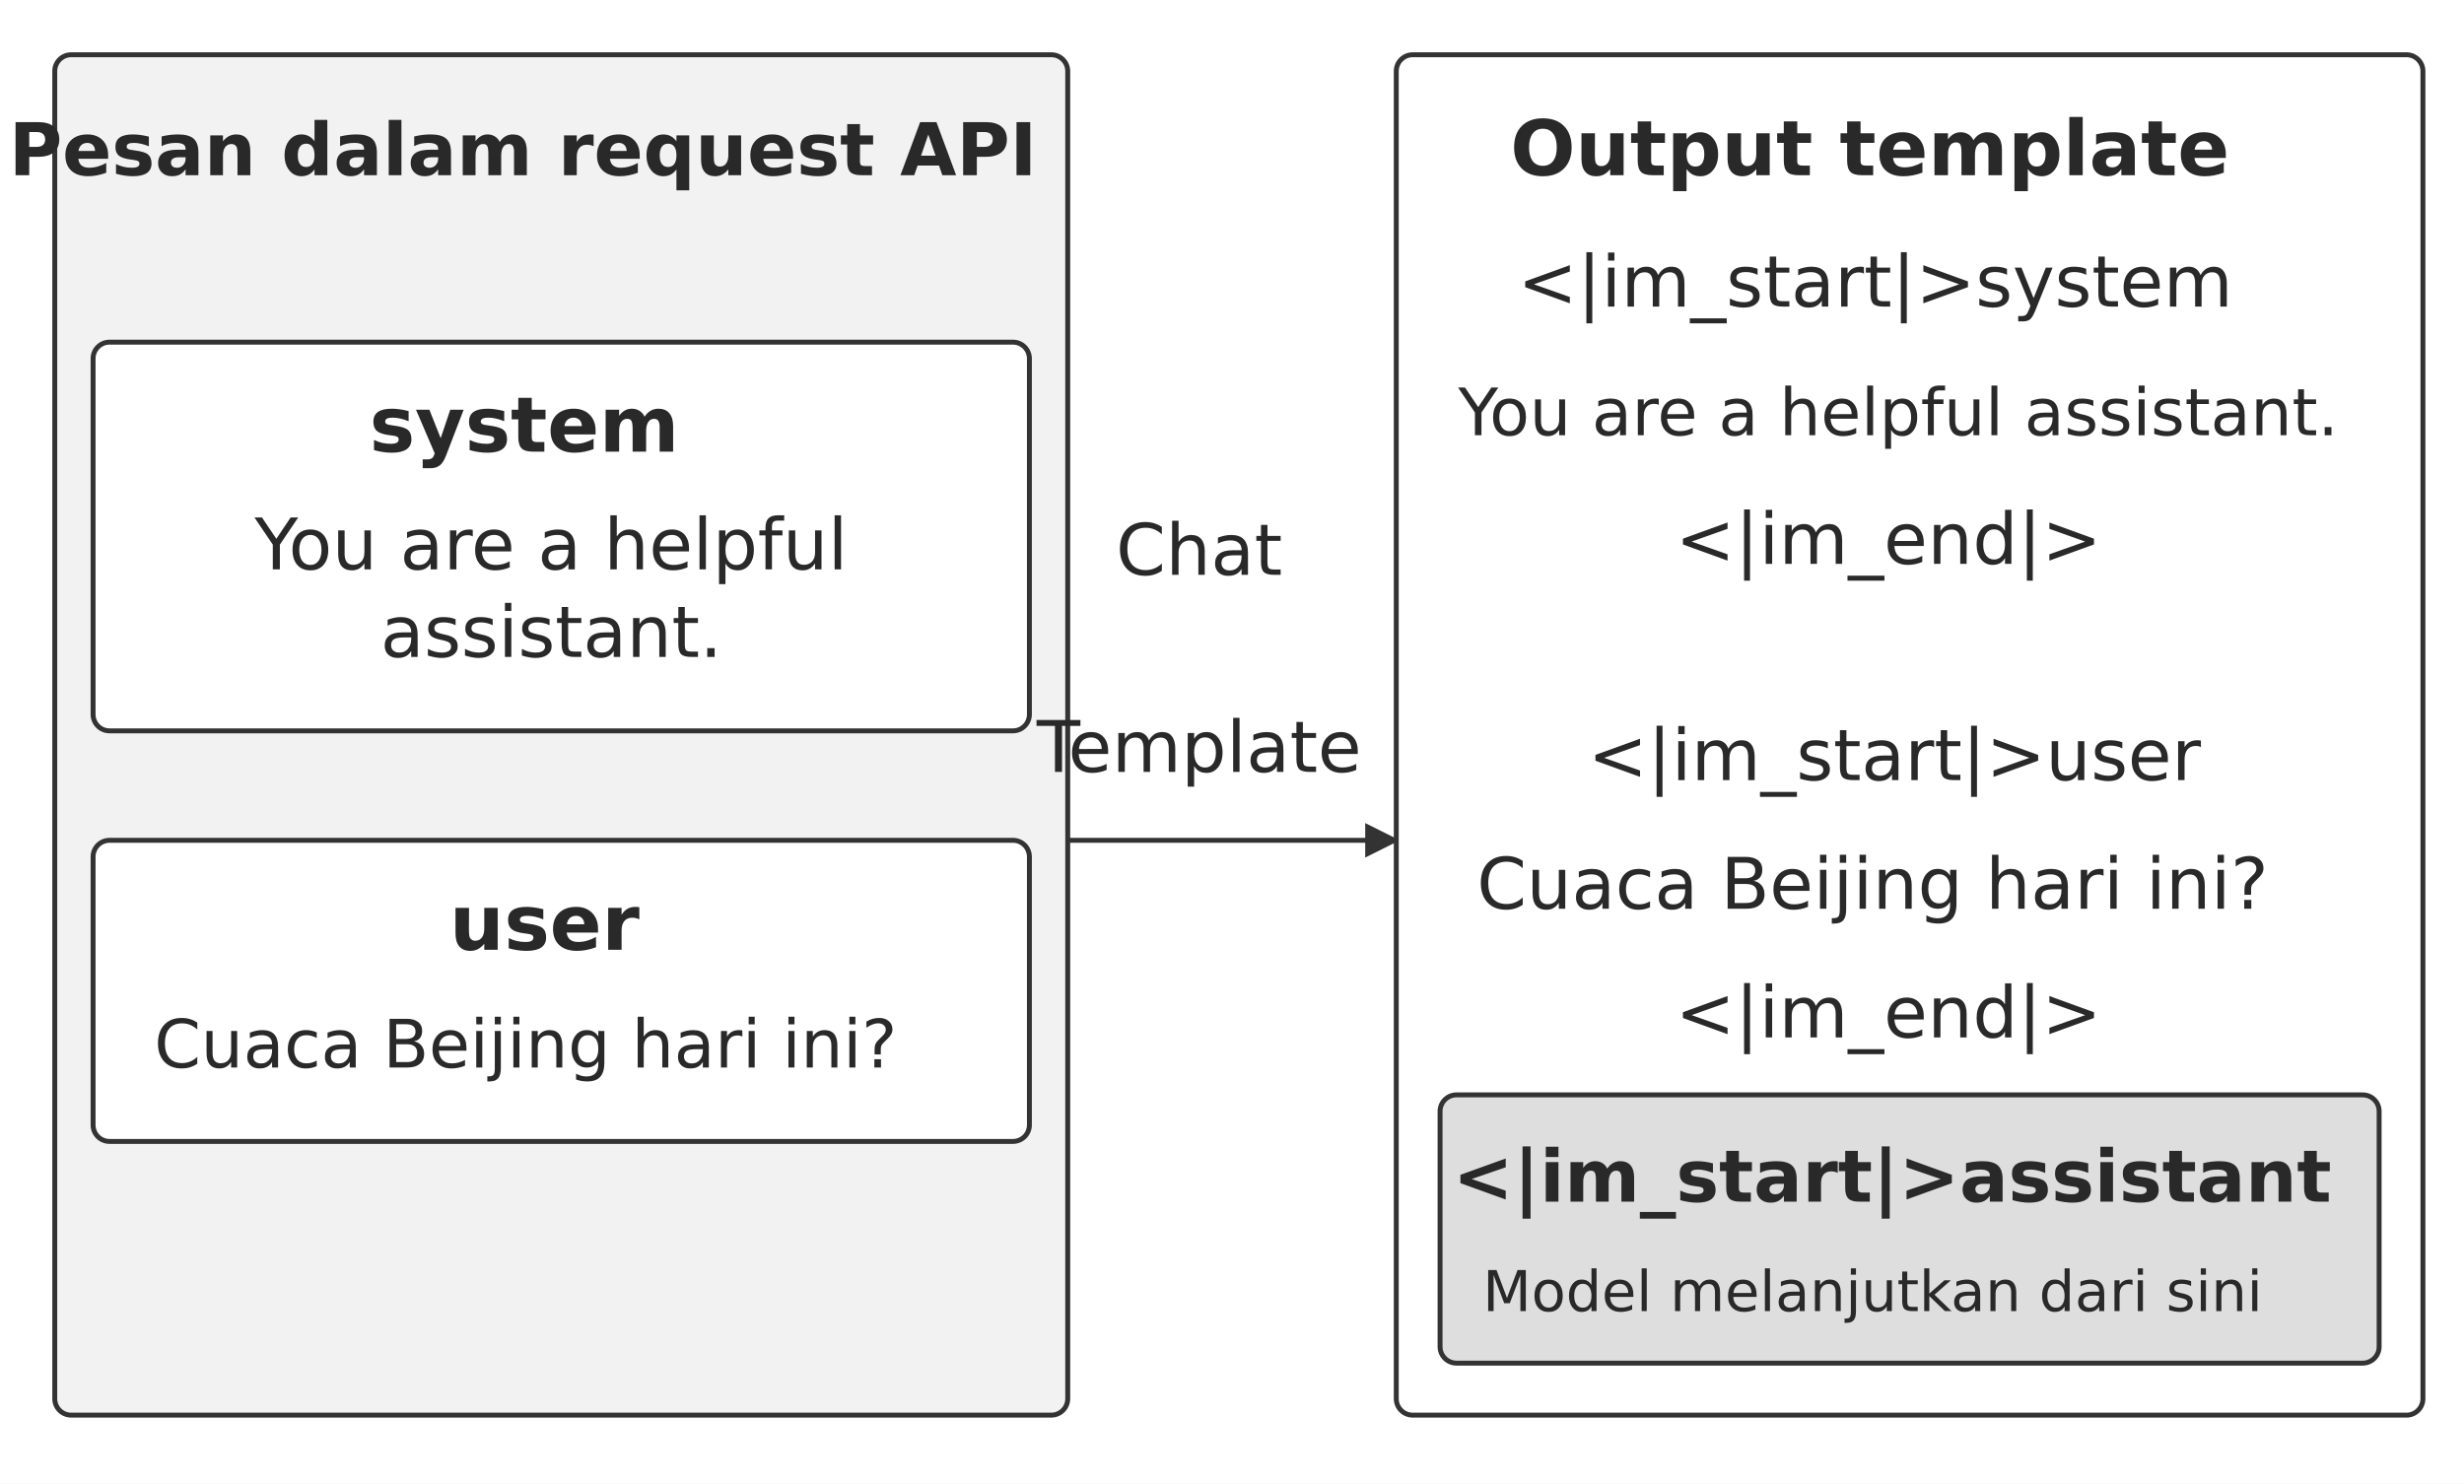
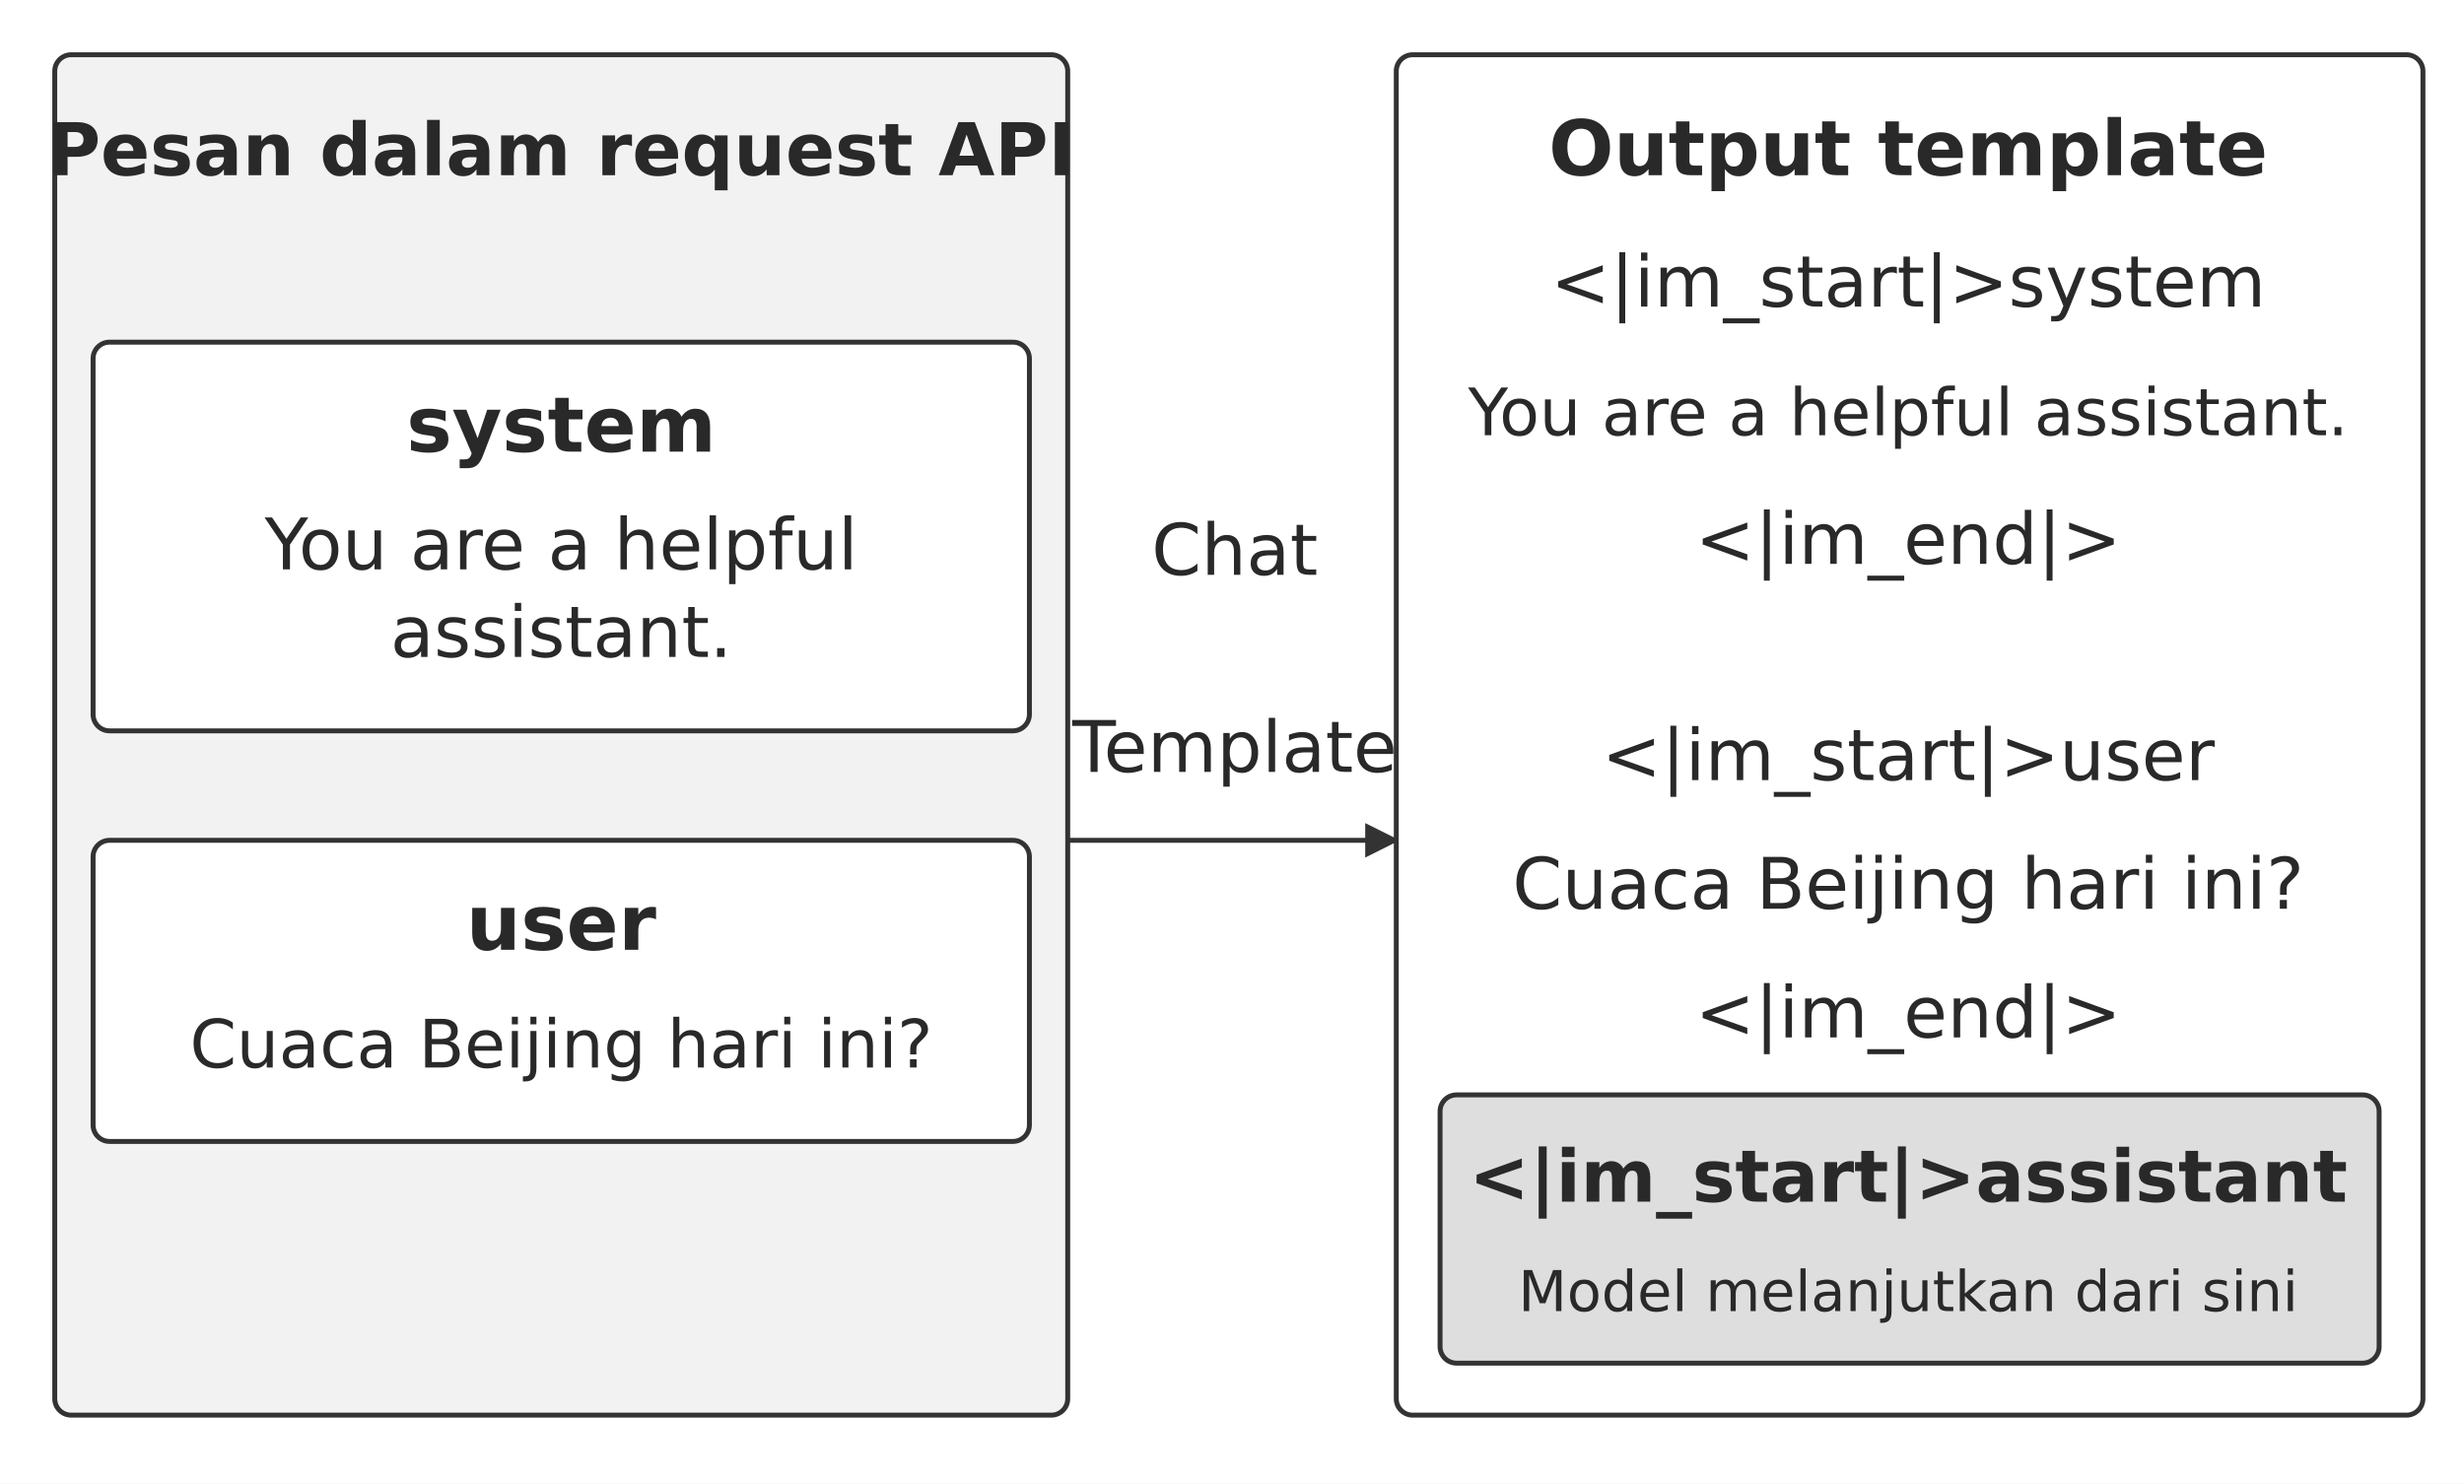
<svg xmlns="http://www.w3.org/2000/svg" width="106.000mm" height="63.836mm" viewBox="0 0 900 542" role="img" aria-labelledby="title desc">
  <defs>
    <marker id="arrow" viewBox="0 0 10 10" refX="9" refY="5" markerWidth="7" markerHeight="7" orient="auto-start-reverse">
      <path d="M0 0 L10 5 L0 10 Z" fill="#333333" />
    </marker>
  </defs>
  <rect width="900" height="542" fill="#ffffff" y="0" />
  <rect x="20" y="20" width="370" height="497" rx="6" fill="#f2f2f2" stroke="#333333" stroke-width="1.8" />
-   <text x="191" y="64" text-anchor="middle" font-family="&quot;DejaVu Sans&quot;, Arial, &quot;Helvetica Neue&quot;, sans-serif" font-size="26.6" font-weight="700" fill="#292929">Pesan dalam request API</text>
+   <text x="205" y="64" text-anchor="middle" font-family="&quot;DejaVu Sans&quot;, Arial, &quot;Helvetica Neue&quot;, sans-serif" font-size="26.6" font-weight="700" fill="#292929">Pesan dalam request API</text>
  <rect x="34" y="125" width="342" height="142" rx="6" fill="#ffffff" stroke="#333333" stroke-width="1.8" />
-   <text x="191.5" y="165" text-anchor="middle" font-family="&quot;DejaVu Sans&quot;, Arial, &quot;Helvetica Neue&quot;, sans-serif" font-size="28.0" font-weight="700" fill="#292929">system</text>
-   <text x="201.31" y="208" text-anchor="middle" font-family="&quot;DejaVu Sans&quot;, Arial, &quot;Helvetica Neue&quot;, sans-serif" font-size="26.0" font-weight="400" fill="#292929">You are a helpful</text>
-   <text x="201.39" y="240" text-anchor="middle" font-family="&quot;DejaVu Sans&quot;, Arial, &quot;Helvetica Neue&quot;, sans-serif" font-size="26.0" font-weight="400" fill="#292929">assistant.</text>
+   <text x="205" y="165" text-anchor="middle" font-family="&quot;DejaVu Sans&quot;, Arial, &quot;Helvetica Neue&quot;, sans-serif" font-size="28.0" font-weight="700" fill="#292929">system</text>
+   <text x="205" y="208" text-anchor="middle" font-family="&quot;DejaVu Sans&quot;, Arial, &quot;Helvetica Neue&quot;, sans-serif" font-size="26.0" font-weight="400" fill="#292929">You are a helpful</text>
+   <text x="205" y="240" text-anchor="middle" font-family="&quot;DejaVu Sans&quot;, Arial, &quot;Helvetica Neue&quot;, sans-serif" font-size="26.0" font-weight="400" fill="#292929">assistant.</text>
  <rect x="34" y="307" width="342" height="110" rx="6" fill="#ffffff" stroke="#333333" stroke-width="1.8" />
-   <text x="198.9" y="347" text-anchor="middle" font-family="&quot;DejaVu Sans&quot;, Arial, &quot;Helvetica Neue&quot;, sans-serif" font-size="28.0" font-weight="700" fill="#292929">user</text>
-   <text x="192" y="390" text-anchor="middle" font-family="&quot;DejaVu Sans&quot;, Arial, &quot;Helvetica Neue&quot;, sans-serif" font-size="24.4" font-weight="400" fill="#292929">Cuaca Beijing hari ini?</text>
-   <text x="438" y="210" text-anchor="middle" font-family="&quot;DejaVu Sans&quot;, Arial, &quot;Helvetica Neue&quot;, sans-serif" font-size="26.0" font-weight="400" fill="#292929">Chat</text>
-   <text x="438" y="282" text-anchor="middle" font-family="&quot;DejaVu Sans&quot;, Arial, &quot;Helvetica Neue&quot;, sans-serif" font-size="26.0" font-weight="400" fill="#292929">Template</text>
+   <text x="205" y="347" text-anchor="middle" font-family="&quot;DejaVu Sans&quot;, Arial, &quot;Helvetica Neue&quot;, sans-serif" font-size="28.0" font-weight="700" fill="#292929">user</text>
+   <text x="205" y="390" text-anchor="middle" font-family="&quot;DejaVu Sans&quot;, Arial, &quot;Helvetica Neue&quot;, sans-serif" font-size="24.4" font-weight="400" fill="#292929">Cuaca Beijing hari ini?</text>
+   <text x="451" y="210" text-anchor="middle" font-family="&quot;DejaVu Sans&quot;, Arial, &quot;Helvetica Neue&quot;, sans-serif" font-size="26.0" font-weight="400" fill="#292929">Chat</text>
+   <text x="451" y="282" text-anchor="middle" font-family="&quot;DejaVu Sans&quot;, Arial, &quot;Helvetica Neue&quot;, sans-serif" font-size="26.0" font-weight="400" fill="#292929">Template</text>
  <path d="M390 307 L510 307" fill="none" stroke="#333333" stroke-width="1.8" marker-end="url(#arrow)" />
  <rect x="510" y="20" width="375" height="497" rx="6" fill="#ffffff" stroke="#333333" stroke-width="1.8" />
-   <text x="683" y="64" text-anchor="middle" font-family="&quot;DejaVu Sans&quot;, Arial, &quot;Helvetica Neue&quot;, sans-serif" font-size="28.0" font-weight="700" fill="#292929">Output template</text>
-   <text x="684.96" y="112" text-anchor="middle" font-family="&quot;DejaVu Sans&quot;, Arial, &quot;Helvetica Neue&quot;, sans-serif" font-size="26.0" font-weight="400" fill="#292929">&lt;|im_start|&gt;system</text>
-   <text x="693.39" y="159" text-anchor="middle" font-family="&quot;DejaVu Sans&quot;, Arial, &quot;Helvetica Neue&quot;, sans-serif" font-size="23.9" font-weight="400" fill="#292929">You are a helpful assistant.</text>
-   <text x="689.78" y="206" text-anchor="middle" font-family="&quot;DejaVu Sans&quot;, Arial, &quot;Helvetica Neue&quot;, sans-serif" font-size="26.0" font-weight="400" fill="#292929">&lt;|im_end|&gt;</text>
-   <text x="691.96" y="285" text-anchor="middle" font-family="&quot;DejaVu Sans&quot;, Arial, &quot;Helvetica Neue&quot;, sans-serif" font-size="26.0" font-weight="400" fill="#292929">&lt;|im_start|&gt;user</text>
-   <text x="684" y="332" text-anchor="middle" font-family="&quot;DejaVu Sans&quot;, Arial, &quot;Helvetica Neue&quot;, sans-serif" font-size="26.0" font-weight="400" fill="#292929">Cuaca Beijing hari ini?</text>
-   <text x="689.78" y="379" text-anchor="middle" font-family="&quot;DejaVu Sans&quot;, Arial, &quot;Helvetica Neue&quot;, sans-serif" font-size="26.0" font-weight="400" fill="#292929">&lt;|im_end|&gt;</text>
+   <text x="697" y="64" text-anchor="middle" font-family="&quot;DejaVu Sans&quot;, Arial, &quot;Helvetica Neue&quot;, sans-serif" font-size="28.0" font-weight="700" fill="#292929">Output template</text>
+   <text x="697" y="112" text-anchor="middle" font-family="&quot;DejaVu Sans&quot;, Arial, &quot;Helvetica Neue&quot;, sans-serif" font-size="26.0" font-weight="400" fill="#292929">&lt;|im_start|&gt;system</text>
+   <text x="697" y="159" text-anchor="middle" font-family="&quot;DejaVu Sans&quot;, Arial, &quot;Helvetica Neue&quot;, sans-serif" font-size="23.9" font-weight="400" fill="#292929">You are a helpful assistant.</text>
+   <text x="697" y="206" text-anchor="middle" font-family="&quot;DejaVu Sans&quot;, Arial, &quot;Helvetica Neue&quot;, sans-serif" font-size="26.0" font-weight="400" fill="#292929">&lt;|im_end|&gt;</text>
+   <text x="697" y="285" text-anchor="middle" font-family="&quot;DejaVu Sans&quot;, Arial, &quot;Helvetica Neue&quot;, sans-serif" font-size="26.0" font-weight="400" fill="#292929">&lt;|im_start|&gt;user</text>
+   <text x="697" y="332" text-anchor="middle" font-family="&quot;DejaVu Sans&quot;, Arial, &quot;Helvetica Neue&quot;, sans-serif" font-size="26.0" font-weight="400" fill="#292929">Cuaca Beijing hari ini?</text>
+   <text x="697" y="379" text-anchor="middle" font-family="&quot;DejaVu Sans&quot;, Arial, &quot;Helvetica Neue&quot;, sans-serif" font-size="26.0" font-weight="400" fill="#292929">&lt;|im_end|&gt;</text>
  <rect x="526" y="400" width="343" height="98" rx="6" fill="#dedede" stroke="#333333" stroke-width="1.8" />
-   <text x="691.11" y="439" text-anchor="middle" font-family="&quot;DejaVu Sans&quot;, Arial, &quot;Helvetica Neue&quot;, sans-serif" font-size="26.4" font-weight="700" fill="#292929">&lt;|im_start|&gt;assistant</text>
-   <text x="684" y="479" text-anchor="middle" font-family="&quot;DejaVu Sans&quot;, Arial, &quot;Helvetica Neue&quot;, sans-serif" font-size="20.6" font-weight="400" fill="#292929">Model melanjutkan dari sini</text>
+   <text x="697" y="439" text-anchor="middle" font-family="&quot;DejaVu Sans&quot;, Arial, &quot;Helvetica Neue&quot;, sans-serif" font-size="26.4" font-weight="700" fill="#292929">&lt;|im_start|&gt;assistant</text>
+   <text x="697" y="479" text-anchor="middle" font-family="&quot;DejaVu Sans&quot;, Arial, &quot;Helvetica Neue&quot;, sans-serif" font-size="20.6" font-weight="400" fill="#292929">Model melanjutkan dari sini</text>
  <defs />
</svg>
